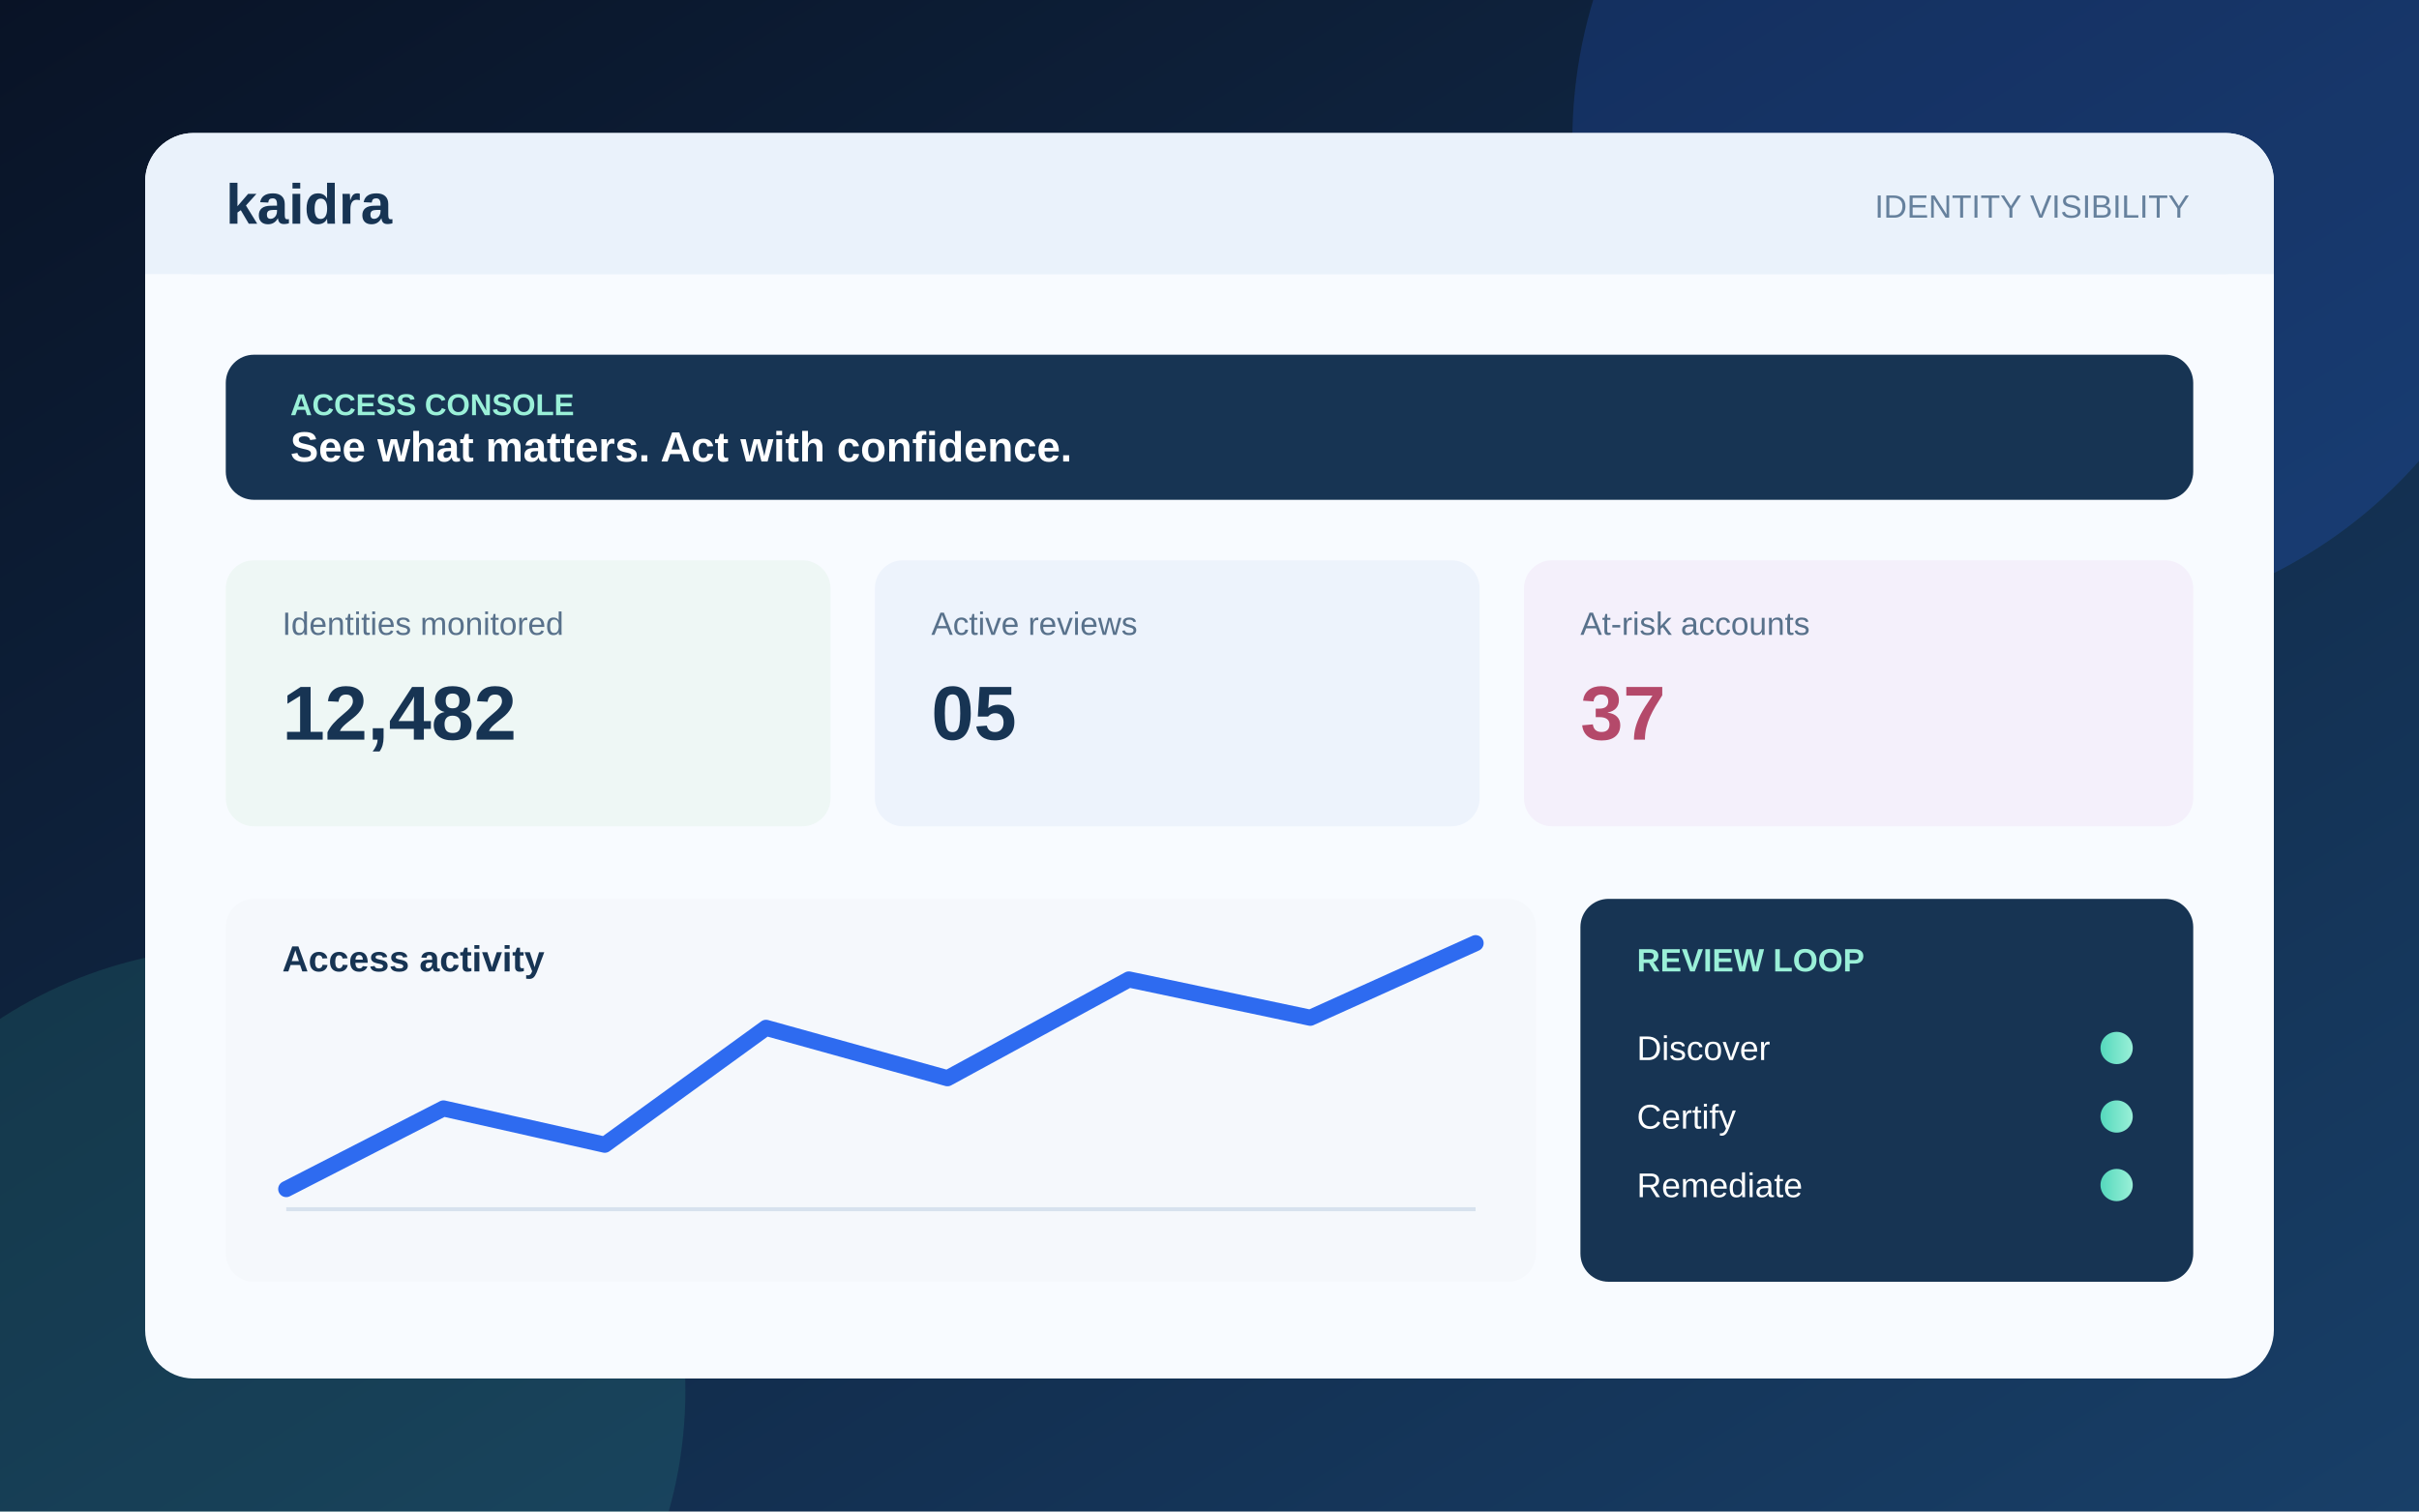
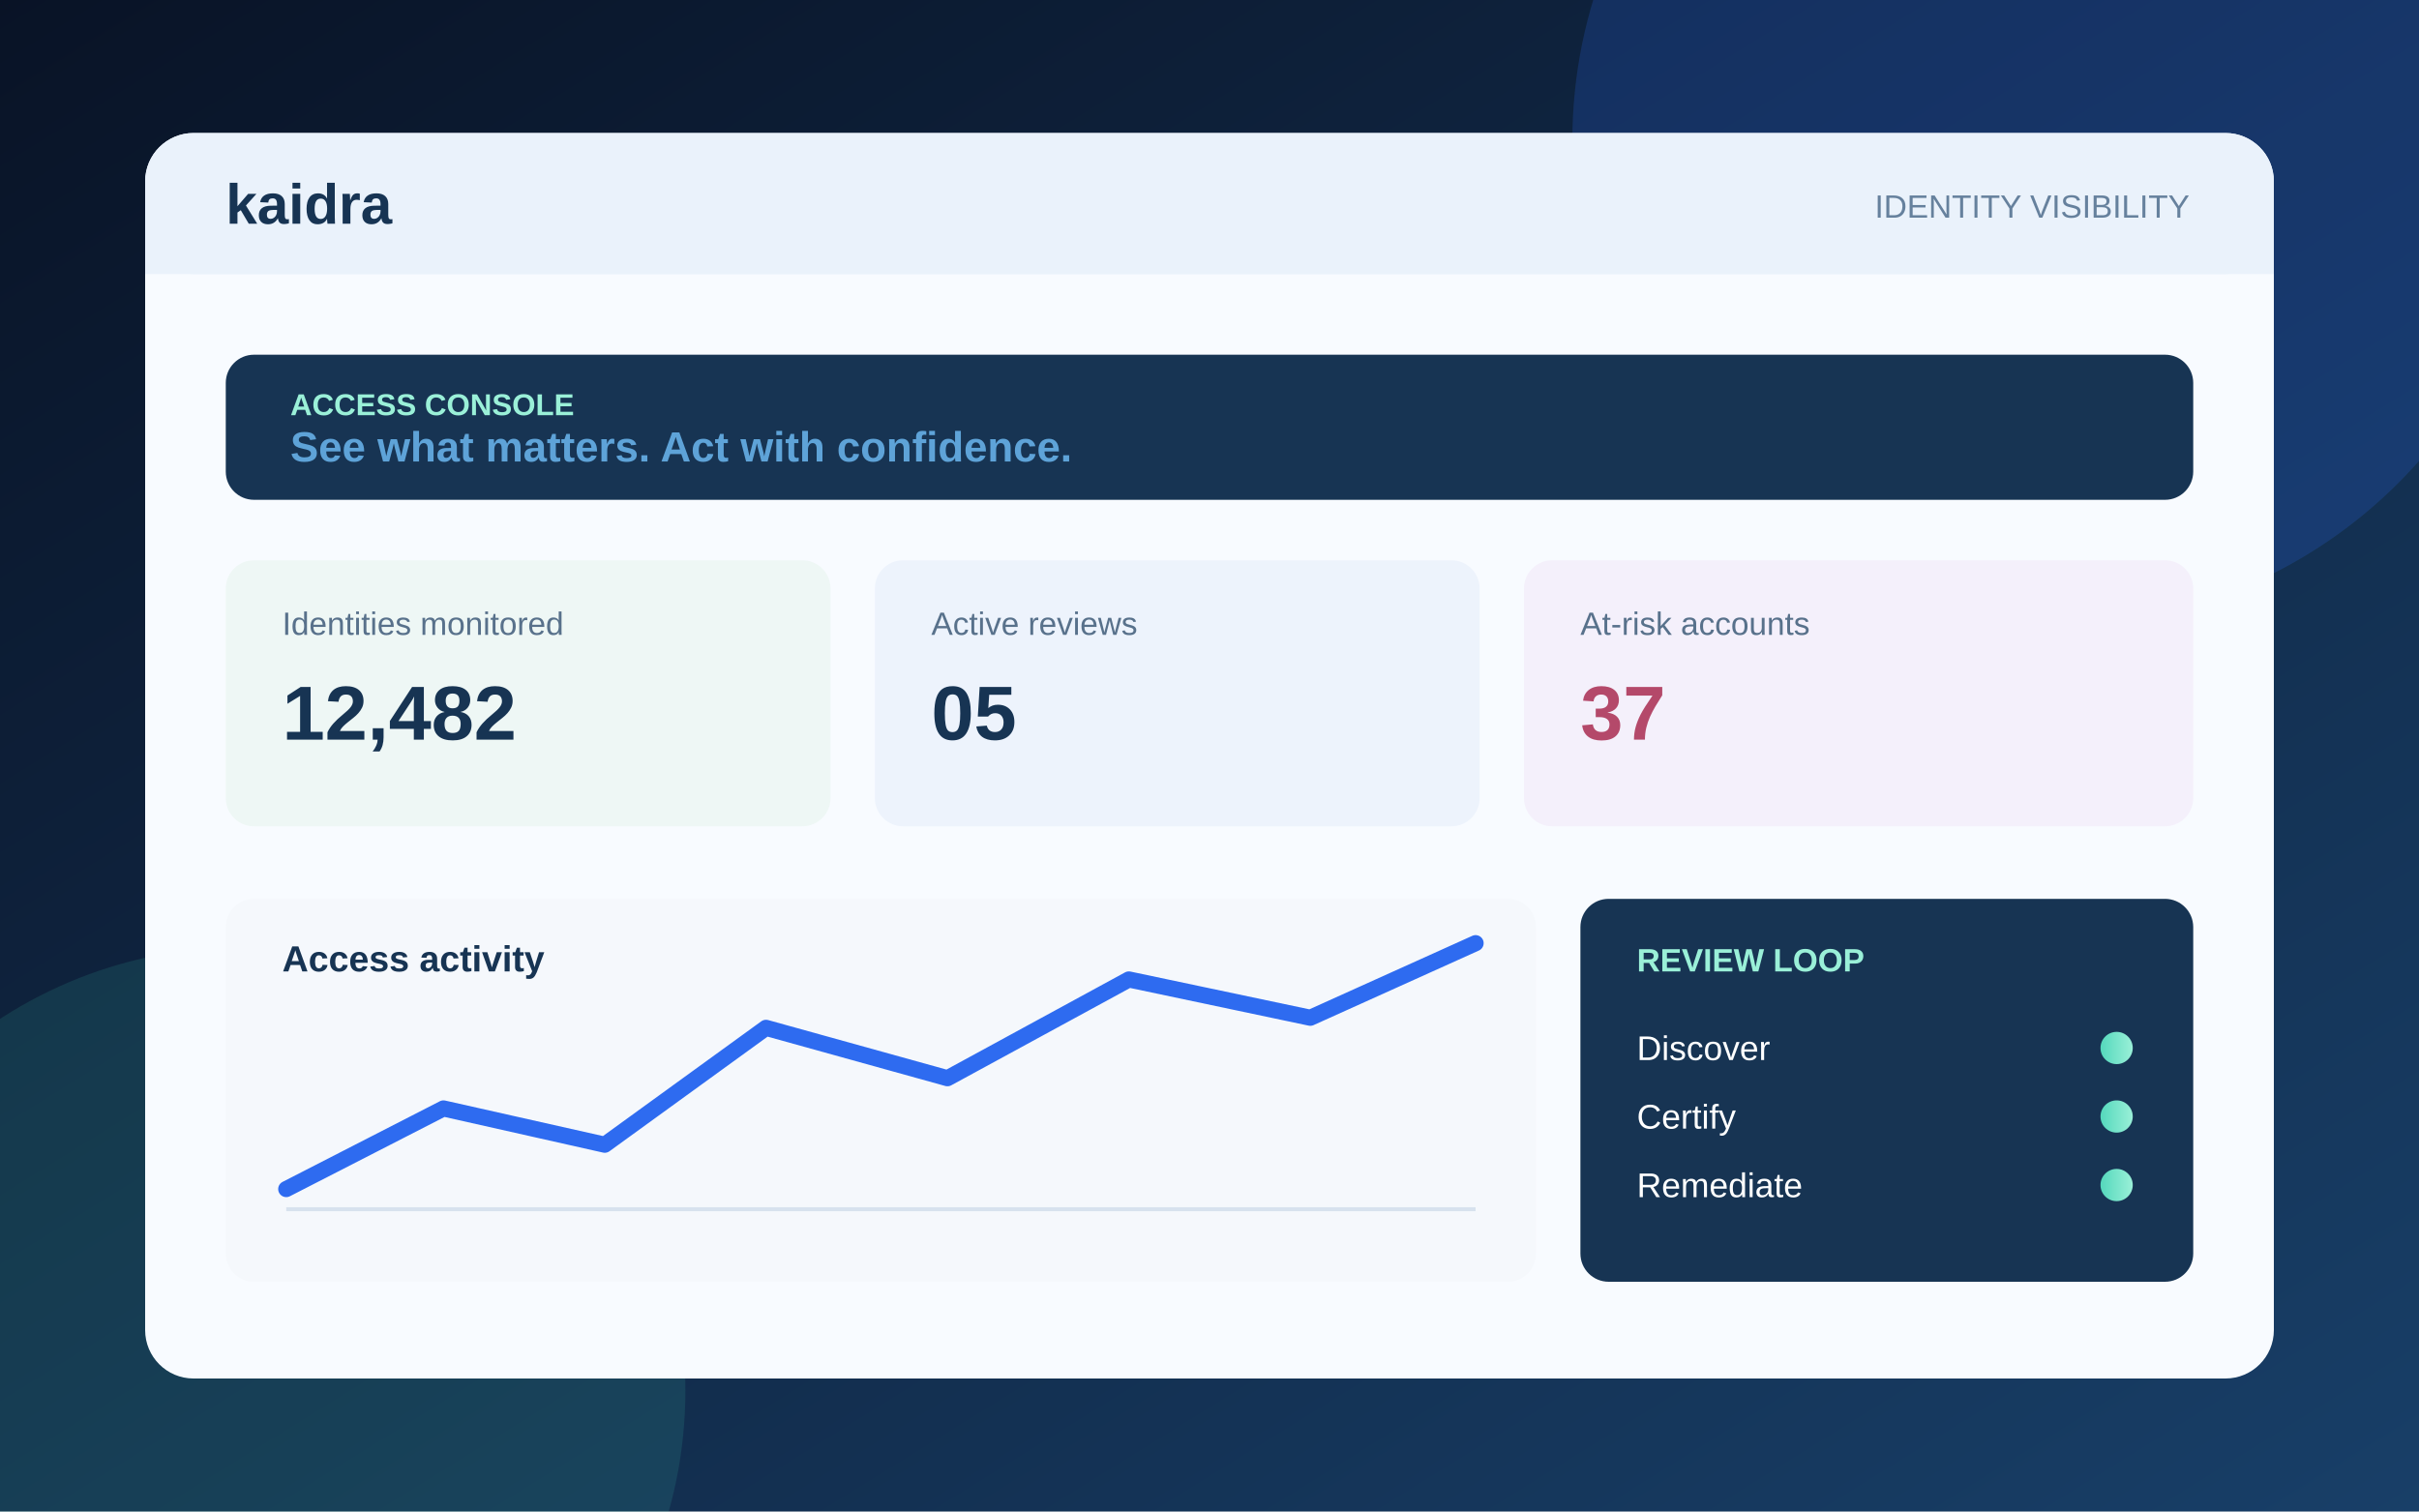
<svg xmlns="http://www.w3.org/2000/svg" viewBox="0 0 1200 750" role="img" aria-labelledby="title desc">
  <defs>
    <linearGradient id="bg" x1="0" y1="0" x2="1" y2="1">
      <stop offset="0" stop-color="#091326" />
      <stop offset="1" stop-color="#183f68" />
    </linearGradient>
    <linearGradient id="mint" x1="0" y1="0" x2="1" y2="0">
      <stop offset="0" stop-color="#54d8bc" />
      <stop offset="1" stop-color="#9af0d8" />
    </linearGradient>
  </defs>
  <rect width="1200" height="750" fill="url(#bg)" />
  <circle cx="1020" cy="70" r="240" fill="#2e6bf0" opacity=".2" />
  <circle cx="120" cy="690" r="220" fill="#43e0b8" opacity=".12" />
  <rect x="72" y="66" width="1056" height="618" rx="24" fill="#f8fbff" />
  <rect x="72" y="66" width="1056" height="70" rx="24" fill="#eaf2fb" />
  <rect x="72" y="112" width="1056" height="24" fill="#eaf2fb" />
  <text x="112" y="111" fill="#173453" font-family="Arial,sans-serif" font-size="28" font-weight="700">kaidra</text>
  <text x="930" y="108" fill="#66819d" font-family="Arial,sans-serif" font-size="16">IDENTITY VISIBILITY</text>
  <rect x="112" y="176" width="976" height="72" rx="14" fill="#173453" />
  <text x="144" y="206" fill="#9af0d8" font-family="Arial,sans-serif" font-size="15" font-weight="700">ACCESS CONSOLE</text>
-   <text x="144" y="229" fill="#ffffff" font-family="Arial,sans-serif" font-size="21" font-weight="700">See what matters. Act with confidence.</text>
+   <text x="144" y="229" fill="#5ea3d8" font-family="Arial,sans-serif" font-size="21" font-weight="700">See what matters. Act with confidence.</text>
  <rect x="112" y="278" width="300" height="132" rx="14" fill="#eef7f5" />
  <rect x="434" y="278" width="300" height="132" rx="14" fill="#edf3fc" />
  <rect x="756" y="278" width="332" height="132" rx="14" fill="#f4f0fb" />
  <text x="140" y="315" fill="#58718b" font-family="Arial,sans-serif" font-size="16">Identities monitored</text>
  <text x="140" y="367" fill="#173453" font-family="Arial,sans-serif" font-size="38" font-weight="700">12,482</text>
  <text x="462" y="315" fill="#58718b" font-family="Arial,sans-serif" font-size="16">Active reviews</text>
  <text x="462" y="367" fill="#173453" font-family="Arial,sans-serif" font-size="38" font-weight="700">05</text>
  <text x="784" y="315" fill="#58718b" font-family="Arial,sans-serif" font-size="16">At-risk accounts</text>
  <text x="784" y="367" fill="#b4496a" font-family="Arial,sans-serif" font-size="38" font-weight="700">37</text>
  <rect x="112" y="446" width="650" height="190" rx="14" fill="#f5f8fc" />
  <text x="140" y="482" fill="#173453" font-family="Arial,sans-serif" font-size="18" font-weight="700">Access activity</text>
  <polyline points="142,590 220,550 300,568 380,510 470,535 560,486 650,505 732,468" fill="none" stroke="#2e6bf0" stroke-width="8" stroke-linecap="round" stroke-linejoin="round" />
  <line x1="142" y1="600" x2="732" y2="600" stroke="#d7e2ee" stroke-width="2" />
  <rect x="784" y="446" width="304" height="190" rx="14" fill="#173453" />
  <text x="812" y="482" fill="#9af0d8" font-family="Arial,sans-serif" font-size="16" font-weight="700">REVIEW LOOP</text>
  <text x="812" y="526" fill="#ffffff" font-family="Arial,sans-serif" font-size="17">Discover</text>
  <text x="812" y="560" fill="#ffffff" font-family="Arial,sans-serif" font-size="17">Certify</text>
  <text x="812" y="594" fill="#ffffff" font-family="Arial,sans-serif" font-size="17">Remediate</text>
  <circle cx="1050" cy="520" r="8" fill="url(#mint)" />
  <circle cx="1050" cy="554" r="8" fill="url(#mint)" />
  <circle cx="1050" cy="588" r="8" fill="url(#mint)" />
</svg>
